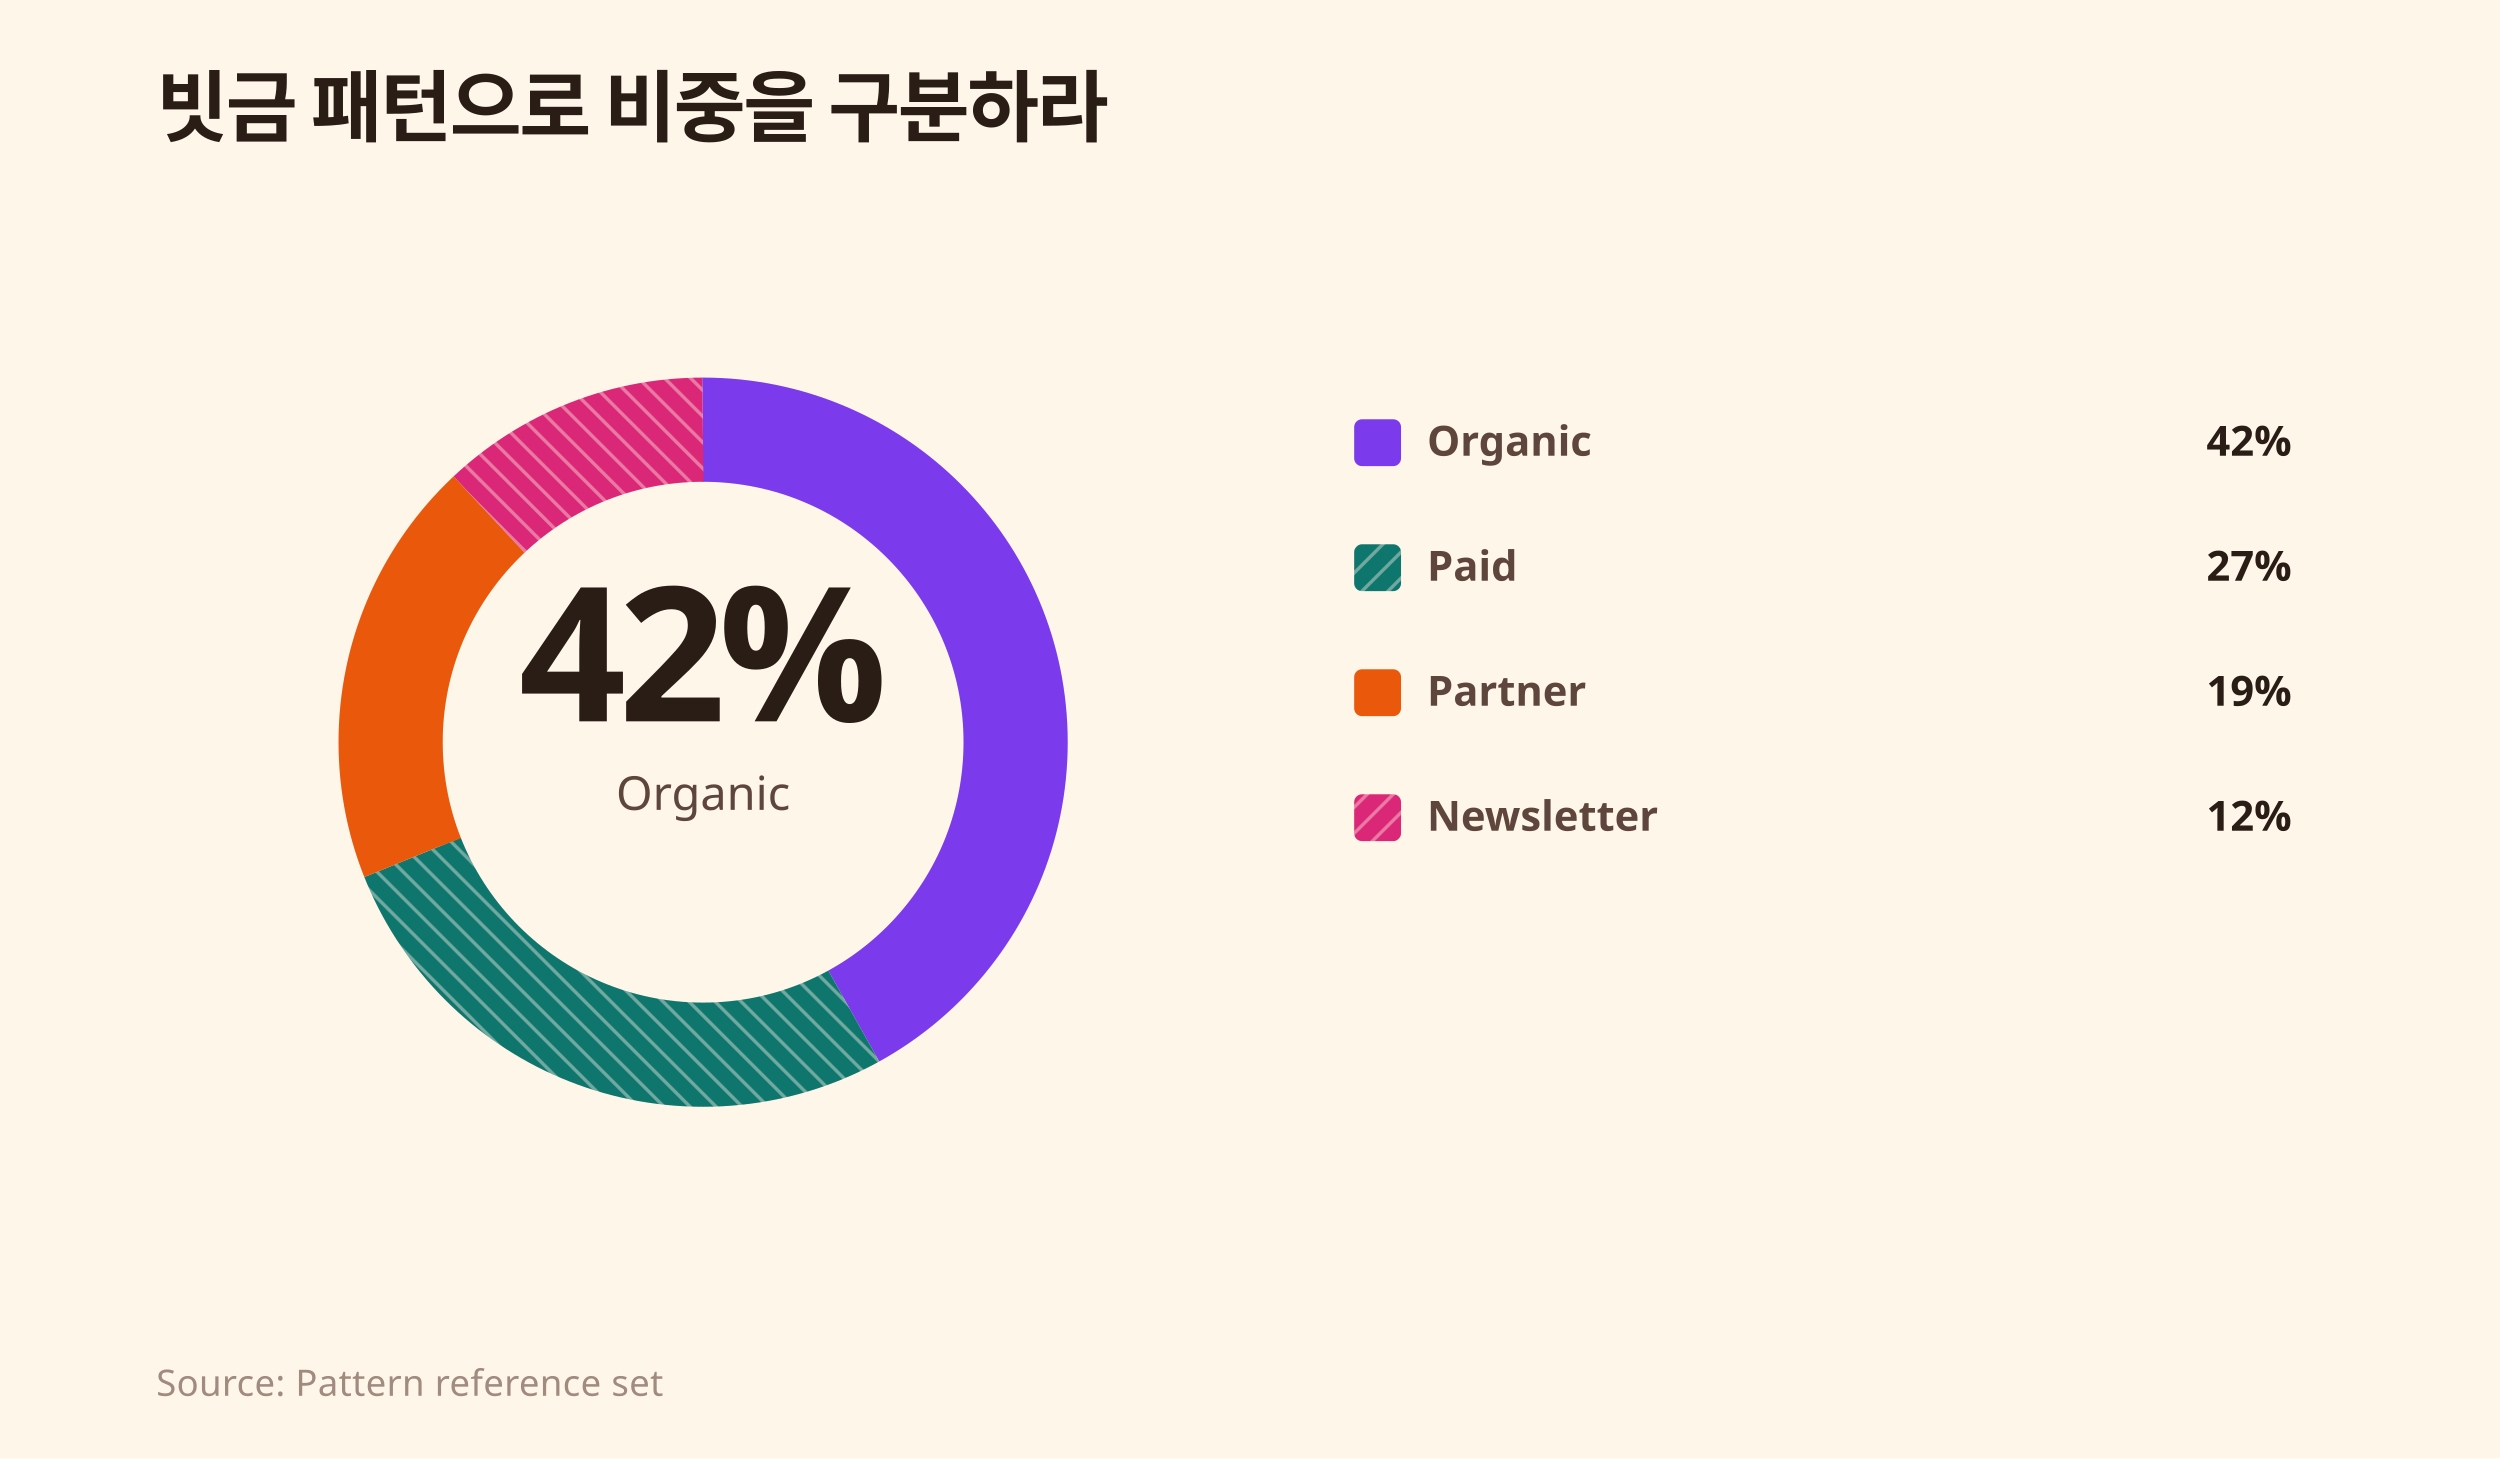
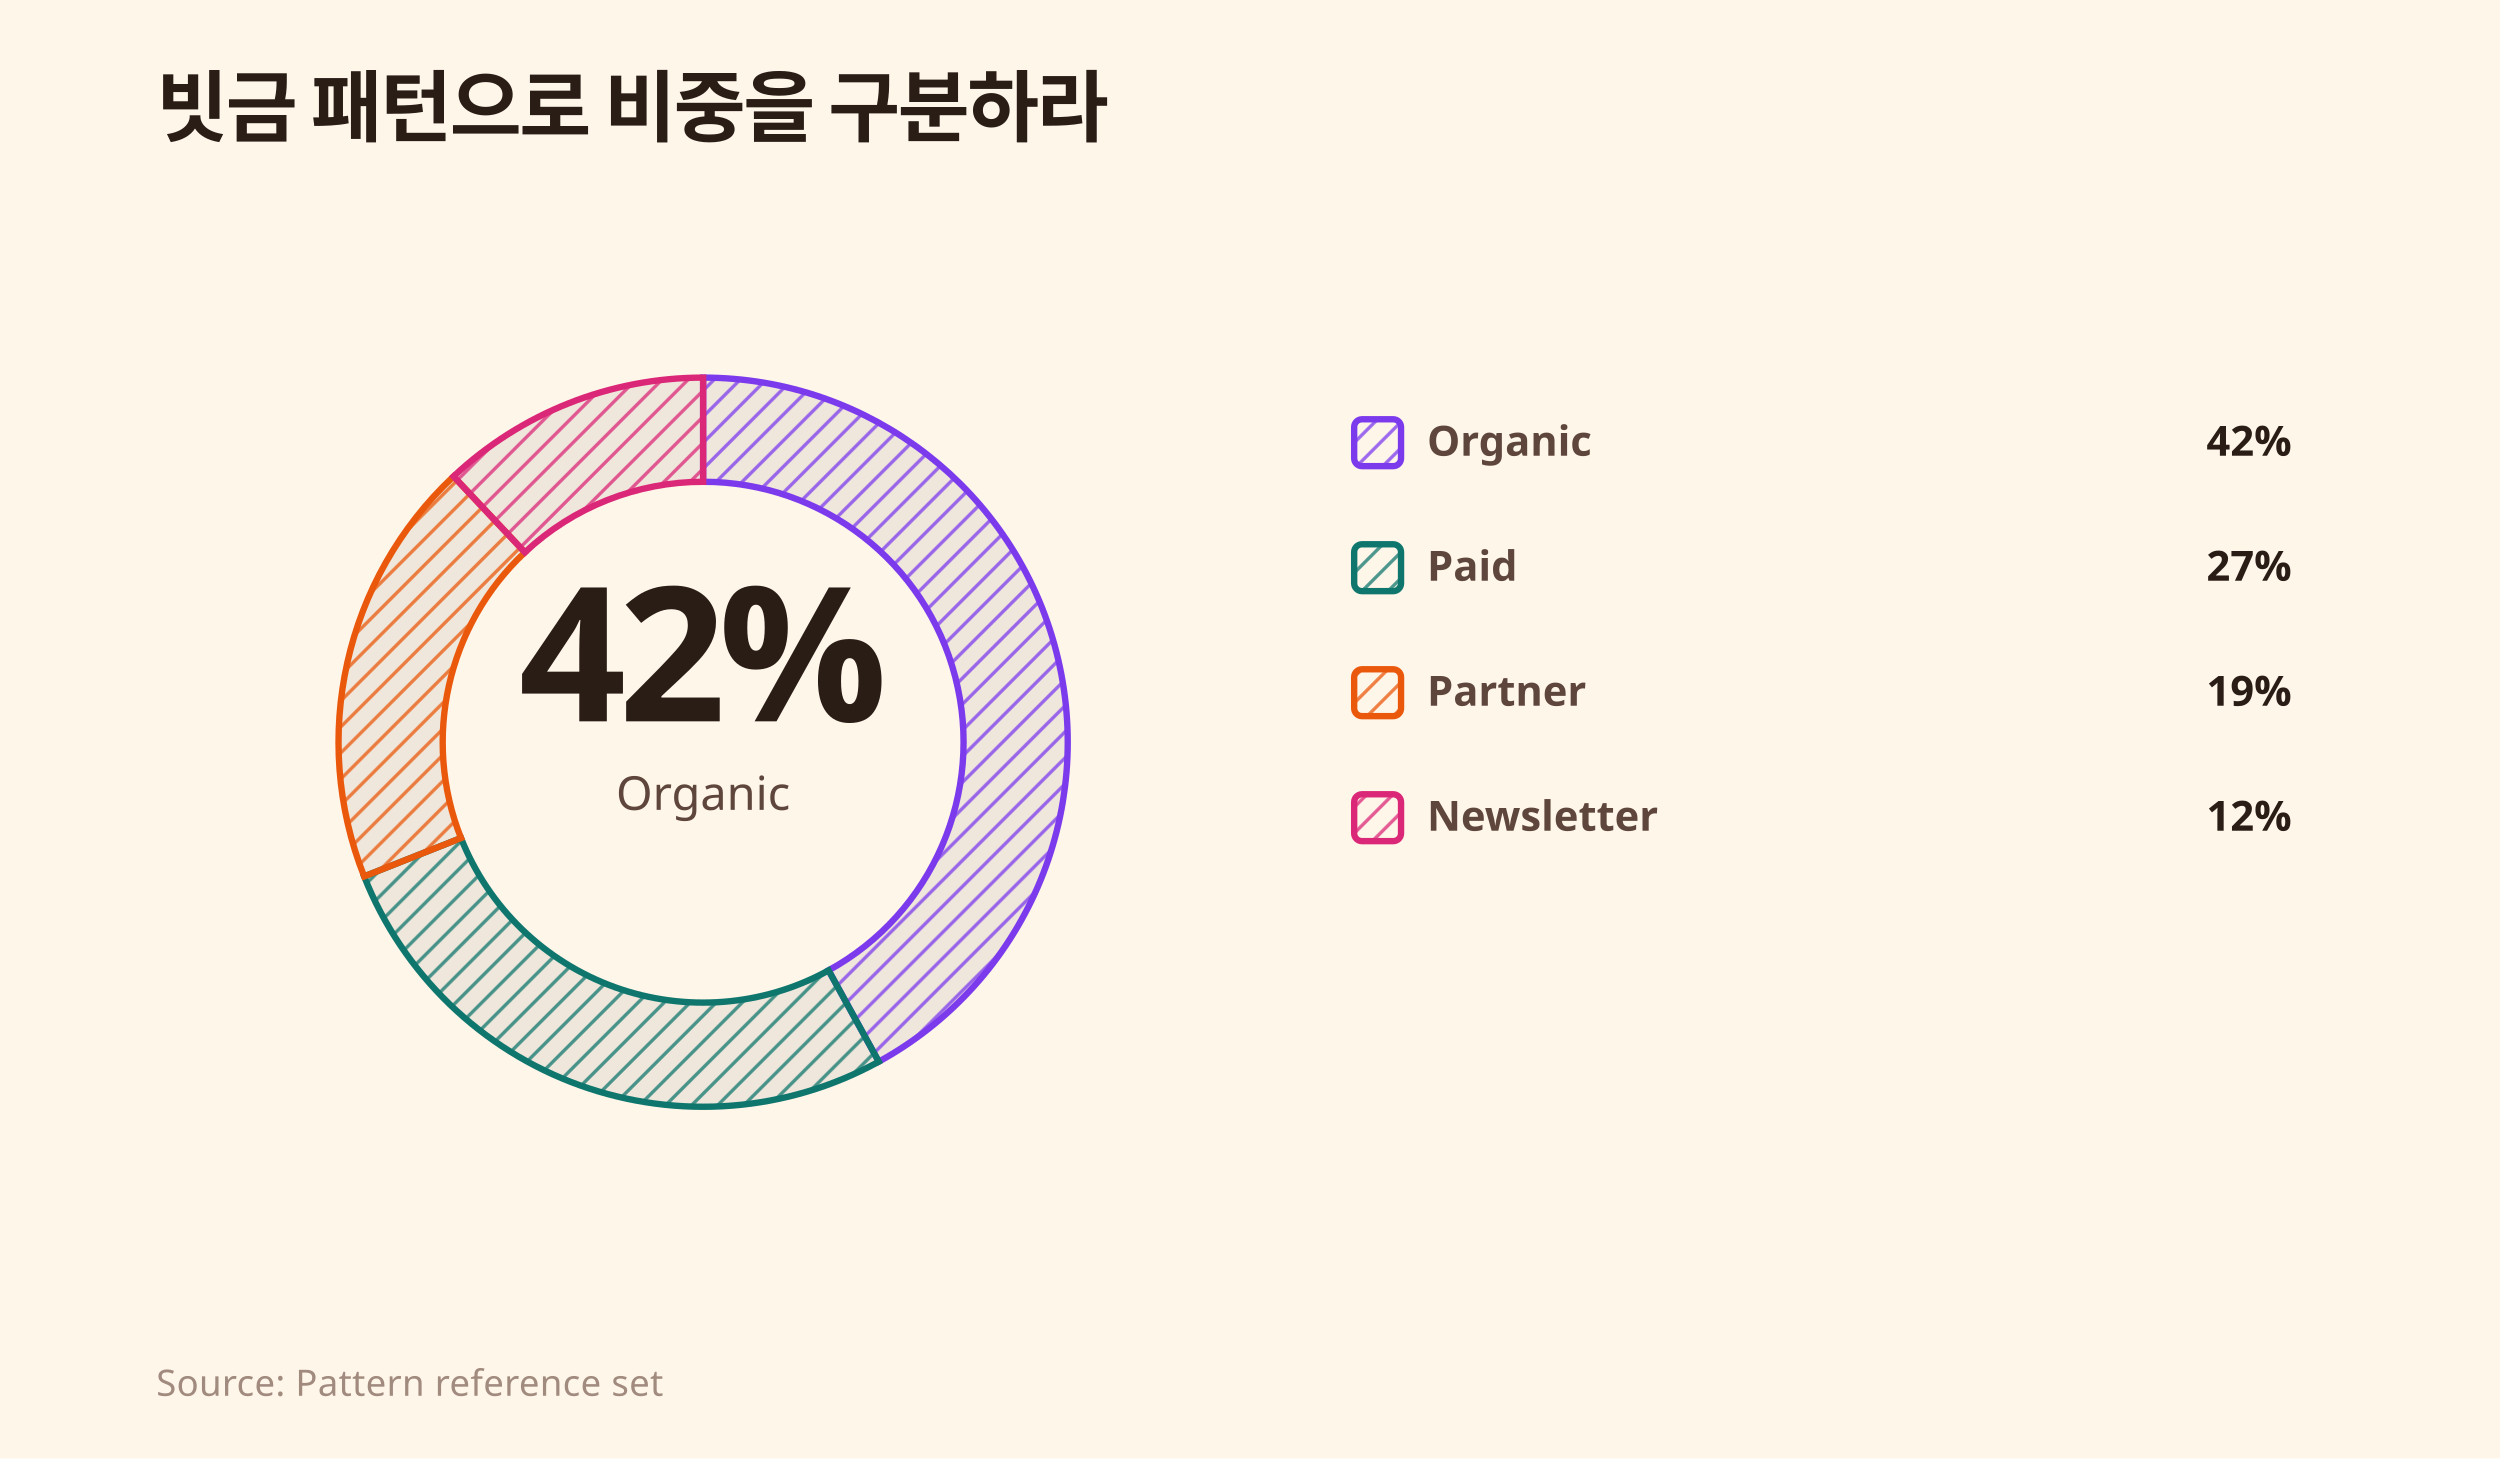
<svg xmlns="http://www.w3.org/2000/svg" width="960" height="560" viewBox="0 0 960 560" fill="none">
  <style>.cg-root .title{font:700 30px 'Space Grotesk', 'Pretendard', 'Apple SD Gothic Neo', sans-serif; fill:#2a1d16; letter-spacing:-0.03em;}.cg-root .subtitle{font:500 18px 'IBM Plex Sans KR', 'Pretendard', 'Apple SD Gothic Neo', sans-serif; fill:#5f463c;}.cg-root .label,.cg-root .axis,.cg-root .header,.cg-root .cell{font:650 16px 'IBM Plex Sans KR', 'Pretendard', 'Apple SD Gothic Neo', sans-serif; fill:#5f463c;}.cg-root .value{font:700 16px 'IBM Plex Sans KR', 'Pretendard', 'Apple SD Gothic Neo', sans-serif; fill:#2a1d16;}.cg-root .header{font-weight:700; fill:#2a1d16;}.cg-root .tick{font:500 14px 'IBM Plex Sans KR', 'Pretendard', 'Apple SD Gothic Neo', sans-serif; fill:#8a6f63;}.cg-root .source{font:500 14px 'IBM Plex Sans KR', 'Pretendard', 'Apple SD Gothic Neo', sans-serif; fill:#8a6f63; letter-spacing:0.01em;}.cg-root .stat{font:800 72px 'Space Grotesk', 'Pretendard', 'Apple SD Gothic Neo', sans-serif; fill:#2a1d16; letter-spacing:-0.04em;}</style>
  <rect x="0" y="0" width="960" height="560" fill="#fff6ea" />
  <g class="cg-root">
    <text x="60" y="52" class="title" fill="#2a1d16" style="fill:#2a1d16 !important;">빗금 패턴으로 비중을 구분하라</text>
-     <circle cx="270" cy="285" r="120" stroke="#efe7db" stroke-width="40" fill="none" />
-     <circle cx="270" cy="285" r="120" stroke="#7c3aed" stroke-width="40" fill="none" stroke-dasharray="316.67 437.31" stroke-dashoffset="-0.00" transform="rotate(-90 270 285)" />
-     <circle cx="270" cy="285" r="120" stroke="url(#cg-pattern-donut-1)" stroke-width="40" fill="none" stroke-dasharray="203.58 550.41" stroke-dashoffset="-316.67" transform="rotate(-90 270 285)" />
-     <circle cx="270" cy="285" r="120" stroke="#ea580c" stroke-width="40" fill="none" stroke-dasharray="143.26 610.73" stroke-dashoffset="-520.25" transform="rotate(-90 270 285)" />
-     <circle cx="270" cy="285" r="120" stroke="url(#cg-pattern-donut-3)" stroke-width="40" fill="none" stroke-dasharray="90.48 663.50" stroke-dashoffset="-663.50" transform="rotate(-90 270 285)" />
+     <circle cx="270" cy="285" r="120.0" stroke="#efe7db" stroke-width="40" fill="none" />
+     <path d="M 270.00 145.00 A 140.00 140.00 0 0 1 337.45 407.68 L 318.18 372.63 A 100.00 100.00 0 0 0 270.00 185.00 Z" fill="url(#cg-pattern-donut-0)" stroke="#7c3aed" stroke-width="2.45" />
+     <path d="M 337.45 407.68 A 140.00 140.00 0 0 1 139.83 336.54 L 177.02 321.81 A 100.00 100.00 0 0 0 318.18 372.63 Z" fill="url(#cg-pattern-donut-1)" stroke="#0f766e" stroke-width="2.45" />
+     <path d="M 139.83 336.54 A 140.00 140.00 0 0 1 174.16 182.94 L 201.55 212.10 A 100.00 100.00 0 0 0 177.02 321.81 Z" fill="url(#cg-pattern-donut-2)" stroke="#ea580c" stroke-width="2.45" />
+     <path d="M 174.16 182.94 A 140.00 140.00 0 0 1 270.00 145.00 L 270.00 185.00 A 100.00 100.00 0 0 0 201.55 212.10 Z" fill="url(#cg-pattern-donut-3)" stroke="#db2777" stroke-width="2.45" />
    <text x="270" y="277" class="stat" text-anchor="middle" font-size="48" fill="#2a1d16" style="fill:#2a1d16 !important;">42%</text>
    <text x="270" y="311" class="subtitle" text-anchor="middle" fill="#5f463c" style="fill:#5f463c !important;">Organic</text>
-     <rect x="520" y="161" width="18" height="18" rx="3" fill="#7c3aed" />
+     <rect x="520" y="161" width="18" height="18" rx="3" fill="url(#cg-pattern-donut-legend-0)" stroke="#7c3aed" stroke-width="2.45" />
    <text x="548" y="175" class="label" fill="#5f463c" style="fill:#5f463c !important;">Organic</text>
    <text x="880" y="175" class="value" text-anchor="end" fill="#2a1d16" style="fill:#2a1d16 !important;">42%</text>
-     <rect x="520" y="209" width="18" height="18" rx="3" fill="url(#cg-pattern-donut-legend-1)" />
+     <rect x="520" y="209" width="18" height="18" rx="3" fill="url(#cg-pattern-donut-legend-1)" stroke="#0f766e" stroke-width="2.45" />
    <text x="548" y="223" class="label" fill="#5f463c" style="fill:#5f463c !important;">Paid</text>
    <text x="880" y="223" class="value" text-anchor="end" fill="#2a1d16" style="fill:#2a1d16 !important;">27%</text>
-     <rect x="520" y="257" width="18" height="18" rx="3" fill="#ea580c" />
+     <rect x="520" y="257" width="18" height="18" rx="3" fill="url(#cg-pattern-donut-legend-2)" stroke="#ea580c" stroke-width="2.45" />
    <text x="548" y="271" class="label" fill="#5f463c" style="fill:#5f463c !important;">Partner</text>
    <text x="880" y="271" class="value" text-anchor="end" fill="#2a1d16" style="fill:#2a1d16 !important;">19%</text>
-     <rect x="520" y="305" width="18" height="18" rx="3" fill="url(#cg-pattern-donut-legend-3)" />
+     <rect x="520" y="305" width="18" height="18" rx="3" fill="url(#cg-pattern-donut-legend-3)" stroke="#db2777" stroke-width="2.45" />
    <text x="548" y="319" class="label" fill="#5f463c" style="fill:#5f463c !important;">Newsletter</text>
    <text x="880" y="319" class="value" text-anchor="end" fill="#2a1d16" style="fill:#2a1d16 !important;">12%</text>
    <defs>
+       <pattern id="cg-pattern-donut-0" patternUnits="userSpaceOnUse" width="10.00" height="10.00">
+         <path d="M -5.00 5.00 L 5.00 -5.00 M 0 10.00 L 10.00 0 M 5.00 15.00 L 15.00 5.00" stroke="#7c3aed" stroke-width="1.3" stroke-opacity="0.74" />
+       </pattern>
      <pattern id="cg-pattern-donut-1" patternUnits="userSpaceOnUse" width="10.00" height="10.00">
-         <rect x="0" y="0" width="10.00" height="10.00" fill="#0f766e" />
-         <path d="M -5.00 5.00 L 5.00 -5.00 M 0 10.00 L 10.00 0 M 5.00 15.00 L 15.00 5.00" stroke="#fff6ea" stroke-width="1.3" stroke-opacity="0.4" />
+         <path d="M -5.00 5.00 L 5.00 -5.00 M 0 10.00 L 10.00 0 M 5.00 15.00 L 15.00 5.00" stroke="#0f766e" stroke-width="1.3" stroke-opacity="0.74" />
+       </pattern>
+       <pattern id="cg-pattern-donut-2" patternUnits="userSpaceOnUse" width="10.00" height="10.00">
+         <path d="M -5.00 5.00 L 5.00 -5.00 M 0 10.00 L 10.00 0 M 5.00 15.00 L 15.00 5.00" stroke="#ea580c" stroke-width="1.3" stroke-opacity="0.74" />
      </pattern>
      <pattern id="cg-pattern-donut-3" patternUnits="userSpaceOnUse" width="10.00" height="10.00">
-         <rect x="0" y="0" width="10.00" height="10.00" fill="#db2777" />
-         <path d="M -5.00 5.00 L 5.00 -5.00 M 0 10.00 L 10.00 0 M 5.00 15.00 L 15.00 5.00" stroke="#fff6ea" stroke-width="1.3" stroke-opacity="0.4" />
+         <path d="M -5.00 5.00 L 5.00 -5.00 M 0 10.00 L 10.00 0 M 5.00 15.00 L 15.00 5.00" stroke="#db2777" stroke-width="1.3" stroke-opacity="0.74" />
+       </pattern>
+       <pattern id="cg-pattern-donut-legend-0" patternUnits="userSpaceOnUse" width="10.00" height="10.00">
+         <path d="M -5.00 5.00 L 5.00 -5.00 M 0 10.00 L 10.00 0 M 5.00 15.00 L 15.00 5.00" stroke="#7c3aed" stroke-width="1.3" stroke-opacity="0.74" />
      </pattern>
      <pattern id="cg-pattern-donut-legend-1" patternUnits="userSpaceOnUse" width="10.00" height="10.00">
-         <rect x="0" y="0" width="10.00" height="10.00" fill="#0f766e" />
-         <path d="M -5.00 5.00 L 5.00 -5.00 M 0 10.00 L 10.00 0 M 5.00 15.00 L 15.00 5.00" stroke="#fff6ea" stroke-width="1.3" stroke-opacity="0.4" />
+         <path d="M -5.00 5.00 L 5.00 -5.00 M 0 10.00 L 10.00 0 M 5.00 15.00 L 15.00 5.00" stroke="#0f766e" stroke-width="1.3" stroke-opacity="0.74" />
+       </pattern>
+       <pattern id="cg-pattern-donut-legend-2" patternUnits="userSpaceOnUse" width="10.00" height="10.00">
+         <path d="M -5.00 5.00 L 5.00 -5.00 M 0 10.00 L 10.00 0 M 5.00 15.00 L 15.00 5.00" stroke="#ea580c" stroke-width="1.3" stroke-opacity="0.74" />
      </pattern>
      <pattern id="cg-pattern-donut-legend-3" patternUnits="userSpaceOnUse" width="10.00" height="10.00">
-         <rect x="0" y="0" width="10.00" height="10.00" fill="#db2777" />
-         <path d="M -5.00 5.00 L 5.00 -5.00 M 0 10.00 L 10.00 0 M 5.00 15.00 L 15.00 5.00" stroke="#fff6ea" stroke-width="1.3" stroke-opacity="0.4" />
+         <path d="M -5.00 5.00 L 5.00 -5.00 M 0 10.00 L 10.00 0 M 5.00 15.00 L 15.00 5.00" stroke="#db2777" stroke-width="1.3" stroke-opacity="0.74" />
      </pattern>
    </defs>
    <text x="60" y="536" class="source" opacity="0.8" fill="#8a6f63" style="fill:#8a6f63 !important;">Source: Pattern reference set</text>
  </g>
</svg>
